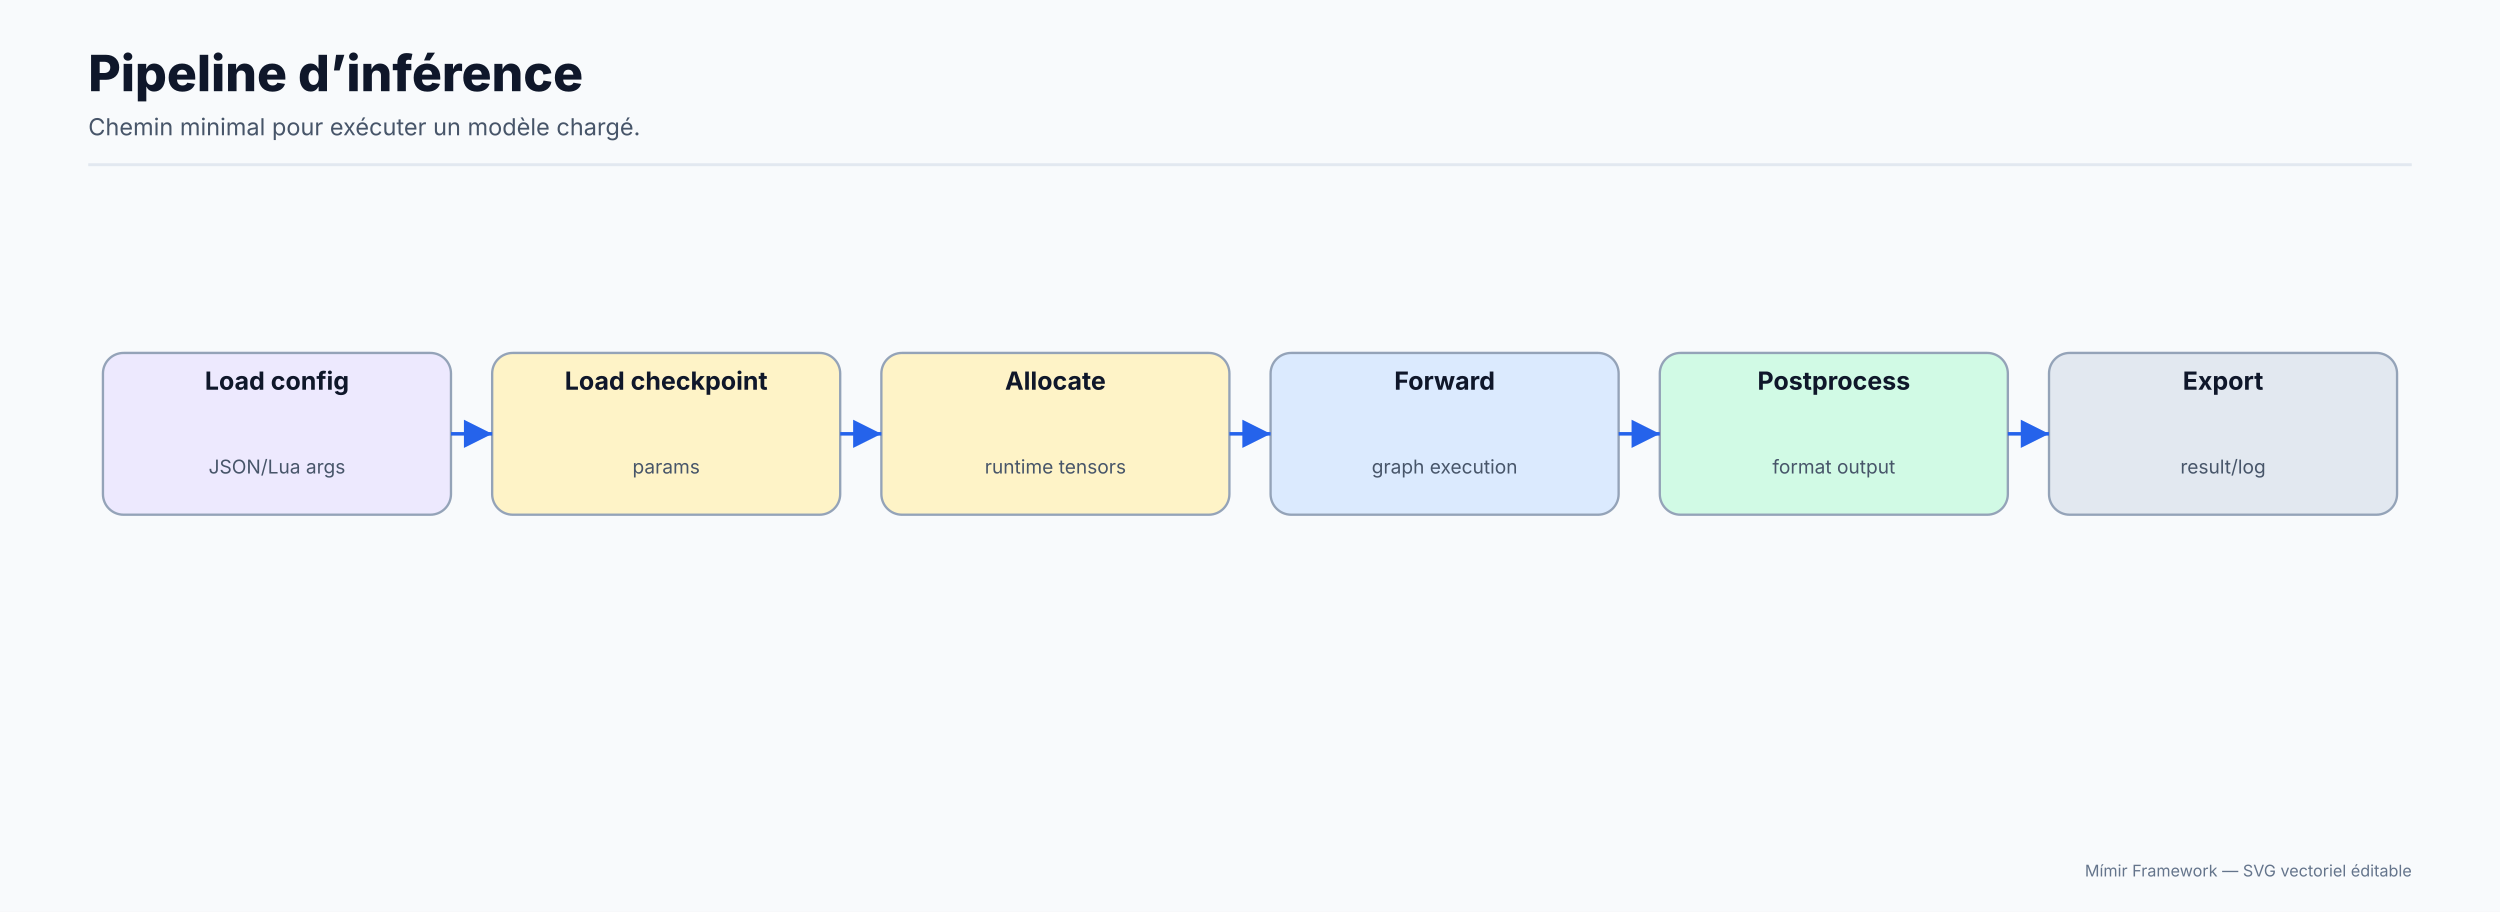
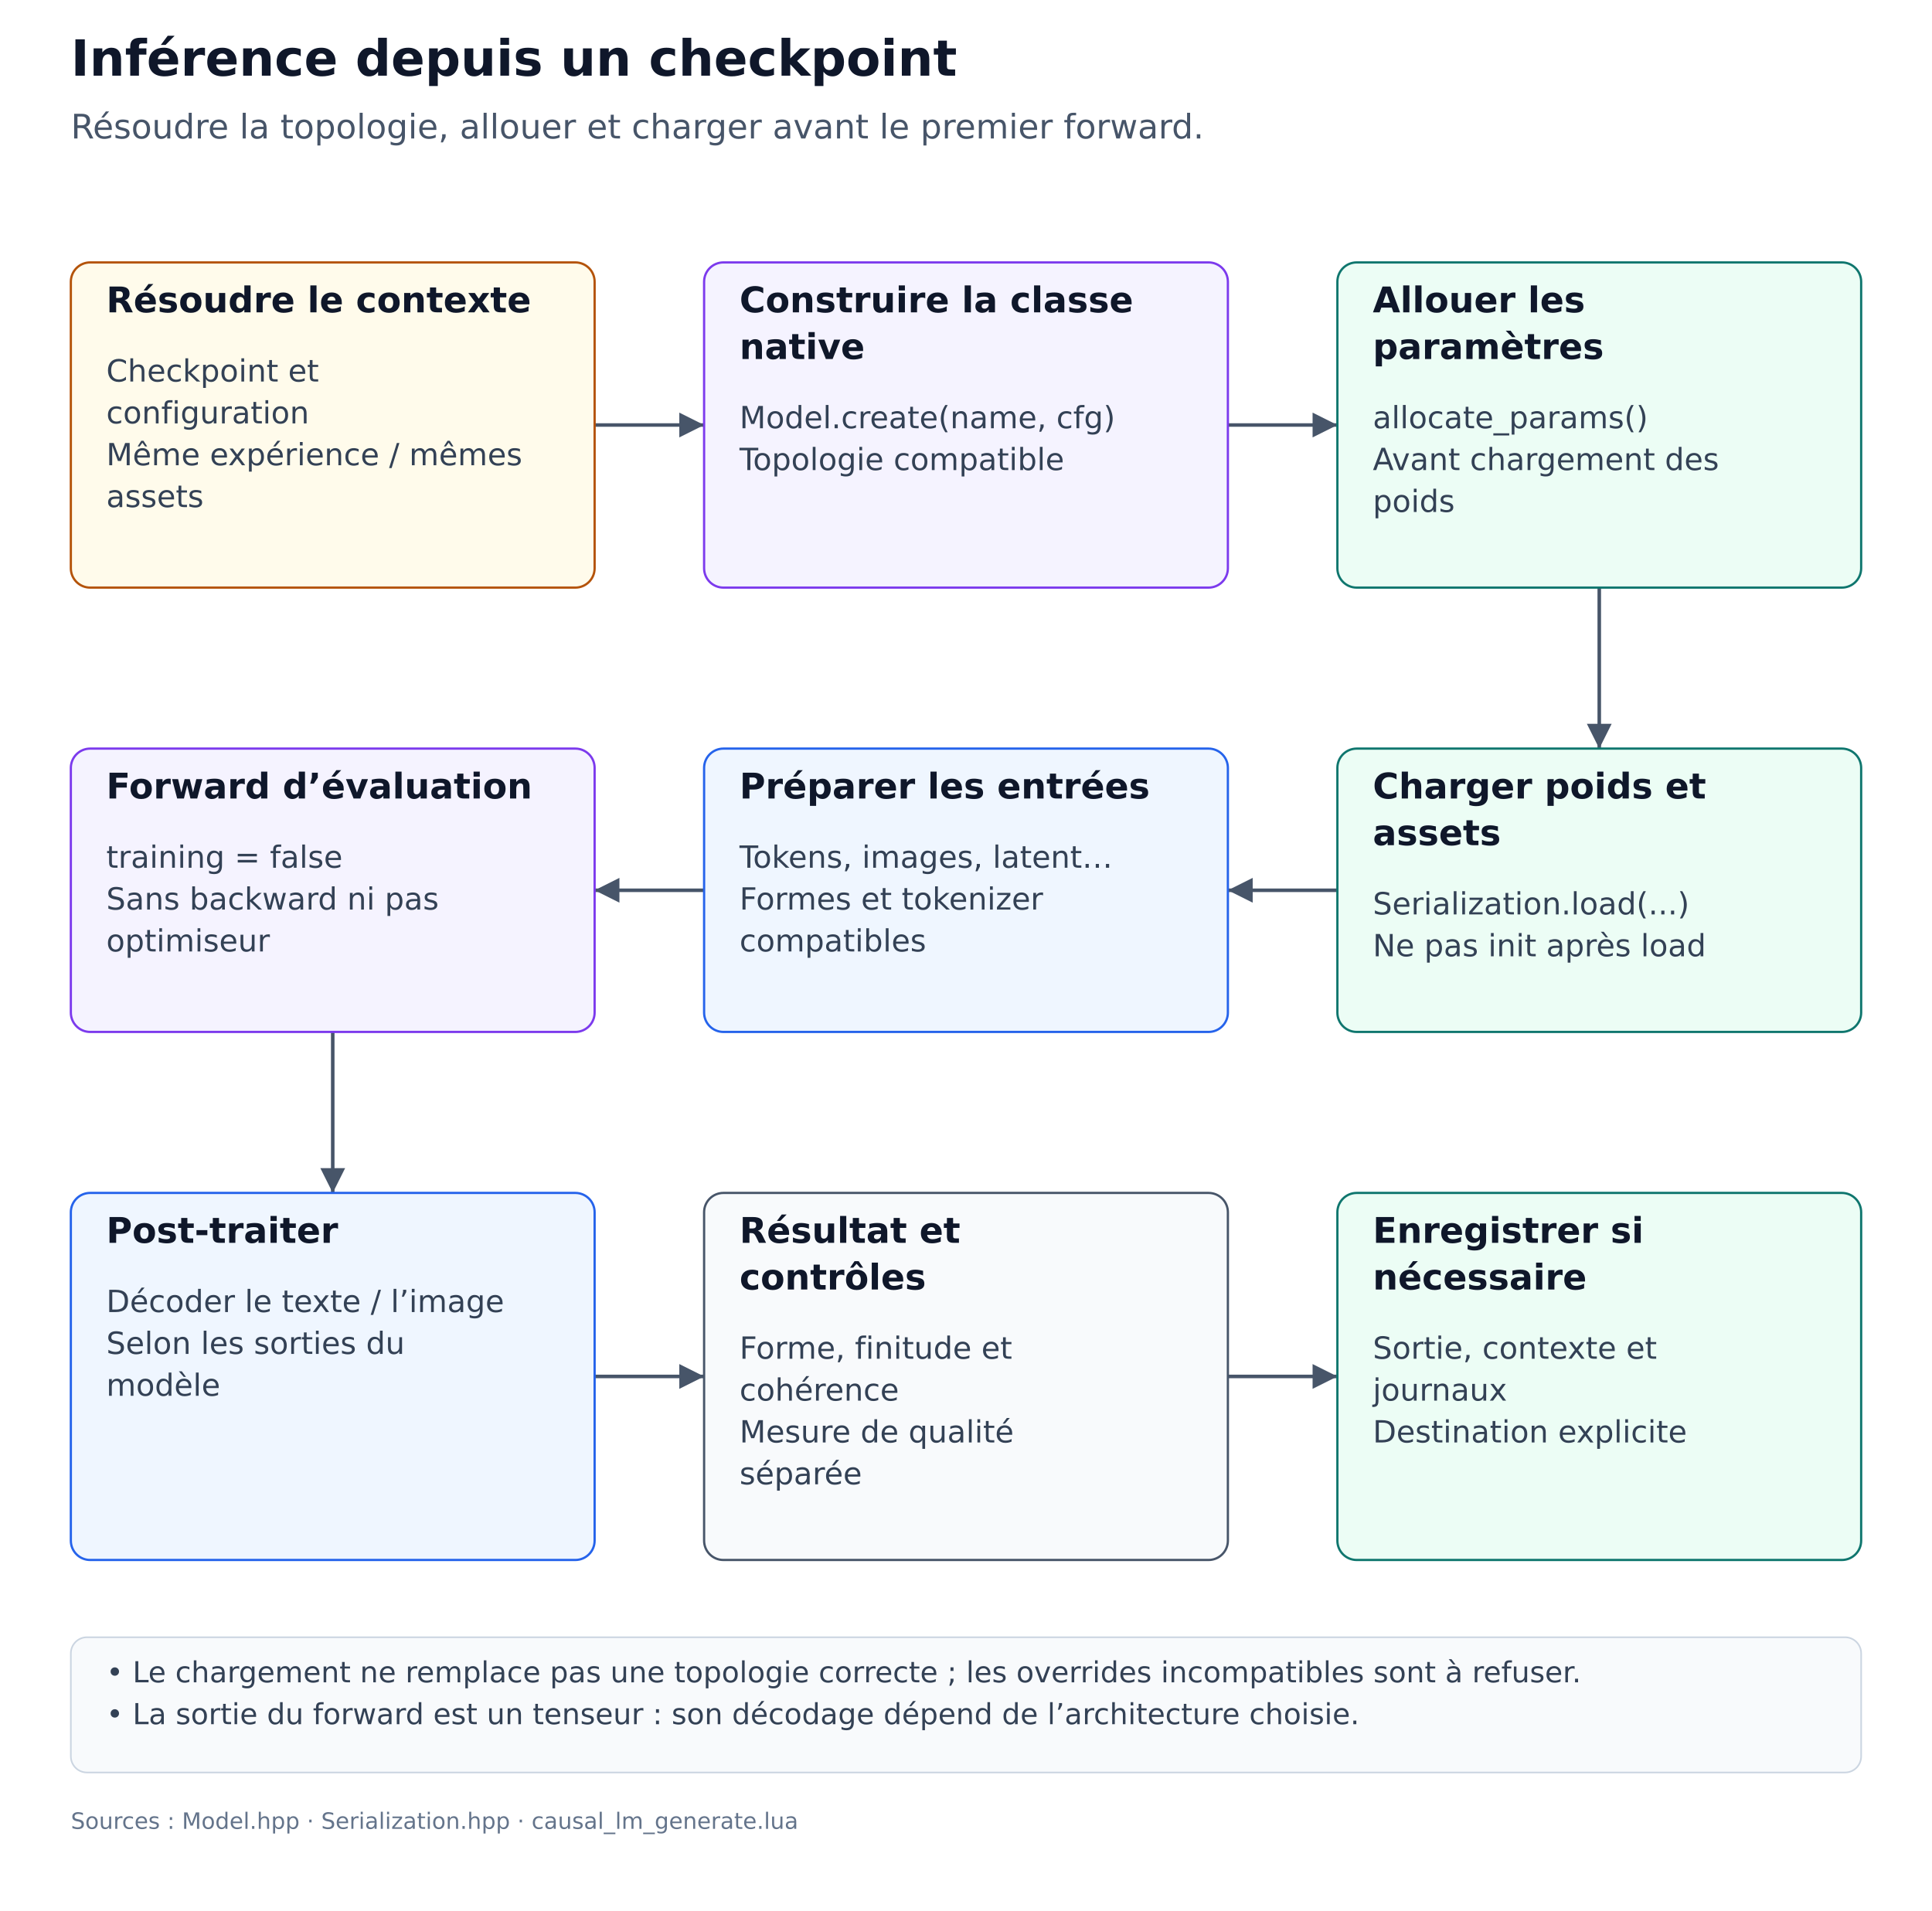
- <svg xmlns="http://www.w3.org/2000/svg" width="1700" height="620" viewBox="0 0 1700 620" role="img" aria-labelledby="title desc">
+ <svg xmlns="http://www.w3.org/2000/svg" width="1200" height="1187" viewBox="0 0 1200 1187" role="img" aria-labelledby="title desc">
  <defs>
-     <marker id="arrow" markerWidth="12" markerHeight="12" refX="10" refY="6" orient="auto" markerUnits="strokeWidth">
-       <path d="M2,2 L10,6 L2,10 z" fill="#475569" />
+     <marker id="arrow-blue" markerWidth="9" markerHeight="9" refX="8" refY="4.5" orient="auto">
+       <path d="M1,1 L8,4.5 L1,8 Z" fill="#2563eb" />
    </marker>
-     <marker id="arrowBlue" markerWidth="12" markerHeight="12" refX="10" refY="6" orient="auto" markerUnits="strokeWidth">
-       <path d="M2,2 L10,6 L2,10 z" fill="#2563eb" />
+     <marker id="arrow-teal" markerWidth="9" markerHeight="9" refX="8" refY="4.5" orient="auto">
+       <path d="M1,1 L8,4.5 L1,8 Z" fill="#0f766e" />
    </marker>
-     <style>text{font-family:Inter,Segoe UI,Arial,sans-serif}.title{font-size:34px;font-weight:800;fill:#0f172a}.subtitle{font-size:16px;fill:#475569}.label{font-size:17px;font-weight:700;fill:#0f172a}.small{font-size:13px;fill:#475569}.tiny{font-size:11px;fill:#64748b}.box{stroke:#94a3b8;stroke-width:1.4;rx:14}.edge{stroke:#475569;stroke-width:2.2;fill:none;marker-end:url(#arrow)}.edgeB{stroke:#2563eb;stroke-width:2.4;fill:none;marker-end:url(#arrowBlue)}.dash{stroke-dasharray:7 7}.note{font-size:12px;fill:#475569}</style>
+     <marker id="arrow-purple" markerWidth="9" markerHeight="9" refX="8" refY="4.5" orient="auto">
+       <path d="M1,1 L8,4.5 L1,8 Z" fill="#7c3aed" />
+     </marker>
+     <marker id="arrow-orange" markerWidth="9" markerHeight="9" refX="8" refY="4.5" orient="auto">
+       <path d="M1,1 L8,4.5 L1,8 Z" fill="#b45309" />
+     </marker>
+     <marker id="arrow-slate" markerWidth="9" markerHeight="9" refX="8" refY="4.5" orient="auto">
+       <path d="M1,1 L8,4.5 L1,8 Z" fill="#475569" />
+     </marker>
+     <marker id="arrow-red" markerWidth="9" markerHeight="9" refX="8" refY="4.5" orient="auto">
+       <path d="M1,1 L8,4.5 L1,8 Z" fill="#b91c1c" />
+     </marker>
  </defs>
-   <rect width="100%" height="100%" fill="#f8fafc" />
-   <text x="60" y="62" class="title" text-anchor="start">Pipeline d’inférence</text>
-   <text x="60" y="92" class="subtitle" text-anchor="start">Chemin minimal pour exécuter un modèle chargé.</text>
-   <line x1="60" y1="112" x2="1640" y2="112" stroke="#e2e8f0" stroke-width="2" />
-   <rect x="70.0" y="240" width="236.667" height="110" rx="14" fill="#ede9fe" stroke="#94a3b8" stroke-width="1.6" />
-   <text x="188.333" y="265" class="label" text-anchor="middle">Load config</text>
-   <text x="188.333" y="322" class="small" text-anchor="middle">JSON/Lua args</text>
-   <rect x="334.667" y="240" width="236.667" height="110" rx="14" fill="#fef3c7" stroke="#94a3b8" stroke-width="1.6" />
-   <text x="453" y="265" class="label" text-anchor="middle">Load checkpoint</text>
-   <text x="453" y="322" class="small" text-anchor="middle">params</text>
-   <path d="M306.667,295.0 L334.667,295.0" class="edgeB" />
-   <rect x="599.333" y="240" width="236.667" height="110" rx="14" fill="#fef3c7" stroke="#94a3b8" stroke-width="1.6" />
-   <text x="717.667" y="265" class="label" text-anchor="middle">Allocate</text>
-   <text x="717.667" y="322" class="small" text-anchor="middle">runtime tensors</text>
-   <path d="M571.333,295.0 L599.333,295.0" class="edgeB" />
-   <rect x="864" y="240" width="236.667" height="110" rx="14" fill="#dbeafe" stroke="#94a3b8" stroke-width="1.6" />
-   <text x="982.333" y="265" class="label" text-anchor="middle">Forward</text>
-   <text x="982.333" y="322" class="small" text-anchor="middle">graph execution</text>
-   <path d="M836,295.0 L864,295.0" class="edgeB" />
-   <rect x="1128.667" y="240" width="236.667" height="110" rx="14" fill="#d1fae5" stroke="#94a3b8" stroke-width="1.6" />
-   <text x="1247" y="265" class="label" text-anchor="middle">Postprocess</text>
-   <text x="1247" y="322" class="small" text-anchor="middle">format output</text>
-   <path d="M1100.667,295.0 L1128.667,295.0" class="edgeB" />
-   <rect x="1393.333" y="240" width="236.667" height="110" rx="14" fill="#e2e8f0" stroke="#94a3b8" stroke-width="1.6" />
-   <text x="1511.667" y="265" class="label" text-anchor="middle">Export</text>
-   <text x="1511.667" y="322" class="small" text-anchor="middle">result/log</text>
-   <path d="M1365.333,295.0 L1393.333,295.0" class="edgeB" />
-   <text x="1640" y="596" class="tiny" text-anchor="end">Mímir Framework — SVG vectoriel éditable</text>
+   <g font-family="DejaVu Sans, Liberation Sans, Arial, sans-serif">
+     <rect width="1200" height="1187" fill="#ffffff" />
+     <text x="44" y="47" font-size="31" fill="#0f172a" font-weight="700">
+       <tspan x="44" dy="0">Inférence depuis un checkpoint</tspan>
+     </text>
+     <text x="44" y="86" font-size="21" fill="#475569">
+       <tspan x="44" dy="0">Résoudre la topologie, allouer et charger avant le premier forward.</tspan>
+     </text>
+     <path d="M 369.33,264 L 437.33,264" fill="none" stroke="#475569" stroke-width="2.2" stroke-linejoin="round" marker-end="url(#arrow-slate)" />
+     <path d="M 762.67,264 L 830.67,264" fill="none" stroke="#475569" stroke-width="2.2" stroke-linejoin="round" marker-end="url(#arrow-slate)" />
+     <path d="M 993.33,365 L 993.33,465" fill="none" stroke="#475569" stroke-width="2.2" stroke-linejoin="round" marker-end="url(#arrow-slate)" />
+     <path d="M 830.67,553 L 762.67,553" fill="none" stroke="#475569" stroke-width="2.2" stroke-linejoin="round" marker-end="url(#arrow-slate)" />
+     <path d="M 437.33,553 L 369.33,553" fill="none" stroke="#475569" stroke-width="2.2" stroke-linejoin="round" marker-end="url(#arrow-slate)" />
+     <path d="M 206.67,641 L 206.67,741" fill="none" stroke="#475569" stroke-width="2.2" stroke-linejoin="round" marker-end="url(#arrow-slate)" />
+     <path d="M 369.33,855 L 437.33,855" fill="none" stroke="#475569" stroke-width="2.2" stroke-linejoin="round" marker-end="url(#arrow-slate)" />
+     <path d="M 762.67,855 L 830.67,855" fill="none" stroke="#475569" stroke-width="2.2" stroke-linejoin="round" marker-end="url(#arrow-slate)" />
+     <g data-node="resolve">
+       <rect x="44" y="163" width="325.33" height="202" rx="12" fill="#fffbeb" stroke="#b45309" stroke-width="1.4" />
+       <text x="66" y="194" font-size="22" fill="#0f172a" font-weight="700">
+         <tspan x="66" dy="0">Résoudre le contexte</tspan>
+       </text>
+       <text x="66" y="237" font-size="19" fill="#334155">
+         <tspan x="66" dy="0">Checkpoint et</tspan>
+         <tspan x="66" dy="26">configuration</tspan>
+         <tspan x="66" dy="26">Même expérience / mêmes</tspan>
+         <tspan x="66" dy="26">assets</tspan>
+       </text>
+     </g>
+     <g data-node="construct">
+       <rect x="437.33" y="163" width="325.33" height="202" rx="12" fill="#f5f3ff" stroke="#7c3aed" stroke-width="1.4" />
+       <text x="459.33" y="194" font-size="22" fill="#0f172a" font-weight="700">
+         <tspan x="459.33" dy="0">Construire la classe</tspan>
+         <tspan x="459.33" dy="29">native</tspan>
+       </text>
+       <text x="459.33" y="266" font-size="19" fill="#334155">
+         <tspan x="459.33" dy="0">Model.create(name, cfg)</tspan>
+         <tspan x="459.33" dy="26">Topologie compatible</tspan>
+       </text>
+     </g>
+     <g data-node="allocate">
+       <rect x="830.67" y="163" width="325.33" height="202" rx="12" fill="#ecfdf5" stroke="#0f766e" stroke-width="1.4" />
+       <text x="852.67" y="194" font-size="22" fill="#0f172a" font-weight="700">
+         <tspan x="852.67" dy="0">Allouer les</tspan>
+         <tspan x="852.67" dy="29">paramètres</tspan>
+       </text>
+       <text x="852.67" y="266" font-size="19" fill="#334155">
+         <tspan x="852.67" dy="0">allocate_params()</tspan>
+         <tspan x="852.67" dy="26">Avant chargement des</tspan>
+         <tspan x="852.67" dy="26">poids</tspan>
+       </text>
+     </g>
+     <g data-node="forward">
+       <rect x="44" y="465" width="325.33" height="176" rx="12" fill="#f5f3ff" stroke="#7c3aed" stroke-width="1.4" />
+       <text x="66" y="496" font-size="22" fill="#0f172a" font-weight="700">
+         <tspan x="66" dy="0">Forward d’évaluation</tspan>
+       </text>
+       <text x="66" y="539" font-size="19" fill="#334155">
+         <tspan x="66" dy="0">training = false</tspan>
+         <tspan x="66" dy="26">Sans backward ni pas</tspan>
+         <tspan x="66" dy="26">optimiseur</tspan>
+       </text>
+     </g>
+     <g data-node="input">
+       <rect x="437.33" y="465" width="325.33" height="176" rx="12" fill="#eff6ff" stroke="#2563eb" stroke-width="1.4" />
+       <text x="459.33" y="496" font-size="22" fill="#0f172a" font-weight="700">
+         <tspan x="459.33" dy="0">Préparer les entrées</tspan>
+       </text>
+       <text x="459.33" y="539" font-size="19" fill="#334155">
+         <tspan x="459.33" dy="0">Tokens, images, latent…</tspan>
+         <tspan x="459.33" dy="26">Formes et tokenizer</tspan>
+         <tspan x="459.33" dy="26">compatibles</tspan>
+       </text>
+     </g>
+     <g data-node="load">
+       <rect x="830.67" y="465" width="325.33" height="176" rx="12" fill="#ecfdf5" stroke="#0f766e" stroke-width="1.4" />
+       <text x="852.67" y="496" font-size="22" fill="#0f172a" font-weight="700">
+         <tspan x="852.67" dy="0">Charger poids et</tspan>
+         <tspan x="852.67" dy="29">assets</tspan>
+       </text>
+       <text x="852.67" y="568" font-size="19" fill="#334155">
+         <tspan x="852.67" dy="0">Serialization.load(...)</tspan>
+         <tspan x="852.67" dy="26">Ne pas init après load</tspan>
+       </text>
+     </g>
+     <g data-node="post">
+       <rect x="44" y="741" width="325.33" height="228" rx="12" fill="#eff6ff" stroke="#2563eb" stroke-width="1.4" />
+       <text x="66" y="772" font-size="22" fill="#0f172a" font-weight="700">
+         <tspan x="66" dy="0">Post-traiter</tspan>
+       </text>
+       <text x="66" y="815" font-size="19" fill="#334155">
+         <tspan x="66" dy="0">Décoder le texte / l’image</tspan>
+         <tspan x="66" dy="26">Selon les sorties du</tspan>
+         <tspan x="66" dy="26">modèle</tspan>
+       </text>
+     </g>
+     <g data-node="result">
+       <rect x="437.33" y="741" width="325.33" height="228" rx="12" fill="#f8fafc" stroke="#475569" stroke-width="1.4" />
+       <text x="459.33" y="772" font-size="22" fill="#0f172a" font-weight="700">
+         <tspan x="459.33" dy="0">Résultat et</tspan>
+         <tspan x="459.33" dy="29">contrôles</tspan>
+       </text>
+       <text x="459.33" y="844" font-size="19" fill="#334155">
+         <tspan x="459.33" dy="0">Forme, finitude et</tspan>
+         <tspan x="459.33" dy="26">cohérence</tspan>
+         <tspan x="459.33" dy="26">Mesure de qualité</tspan>
+         <tspan x="459.33" dy="26">séparée</tspan>
+       </text>
+     </g>
+     <g data-node="export">
+       <rect x="830.67" y="741" width="325.33" height="228" rx="12" fill="#ecfdf5" stroke="#0f766e" stroke-width="1.4" />
+       <text x="852.67" y="772" font-size="22" fill="#0f172a" font-weight="700">
+         <tspan x="852.67" dy="0">Enregistrer si</tspan>
+         <tspan x="852.67" dy="29">nécessaire</tspan>
+       </text>
+       <text x="852.67" y="844" font-size="19" fill="#334155">
+         <tspan x="852.67" dy="0">Sortie, contexte et</tspan>
+         <tspan x="852.67" dy="26">journaux</tspan>
+         <tspan x="852.67" dy="26">Destination explicite</tspan>
+       </text>
+     </g>
+     <rect x="44" y="1017" width="1112" height="84" rx="10" fill="#f8fafc" stroke="#cbd5e1" />
+     <text x="66" y="1045" font-size="18" fill="#334155">
+       <tspan x="66" dy="0">• Le chargement ne remplace pas une topologie correcte ; les overrides incompatibles sont à refuser.</tspan>
+       <tspan x="66" dy="26">• La sortie du forward est un tenseur : son décodage dépend de l’architecture choisie.</tspan>
+     </text>
+     <text x="44" y="1136" font-size="14" fill="#64748b">
+       <tspan x="44" dy="0">Sources : Model.hpp · Serialization.hpp · causal_lm_generate.lua</tspan>
+     </text>
+   </g>
</svg>
